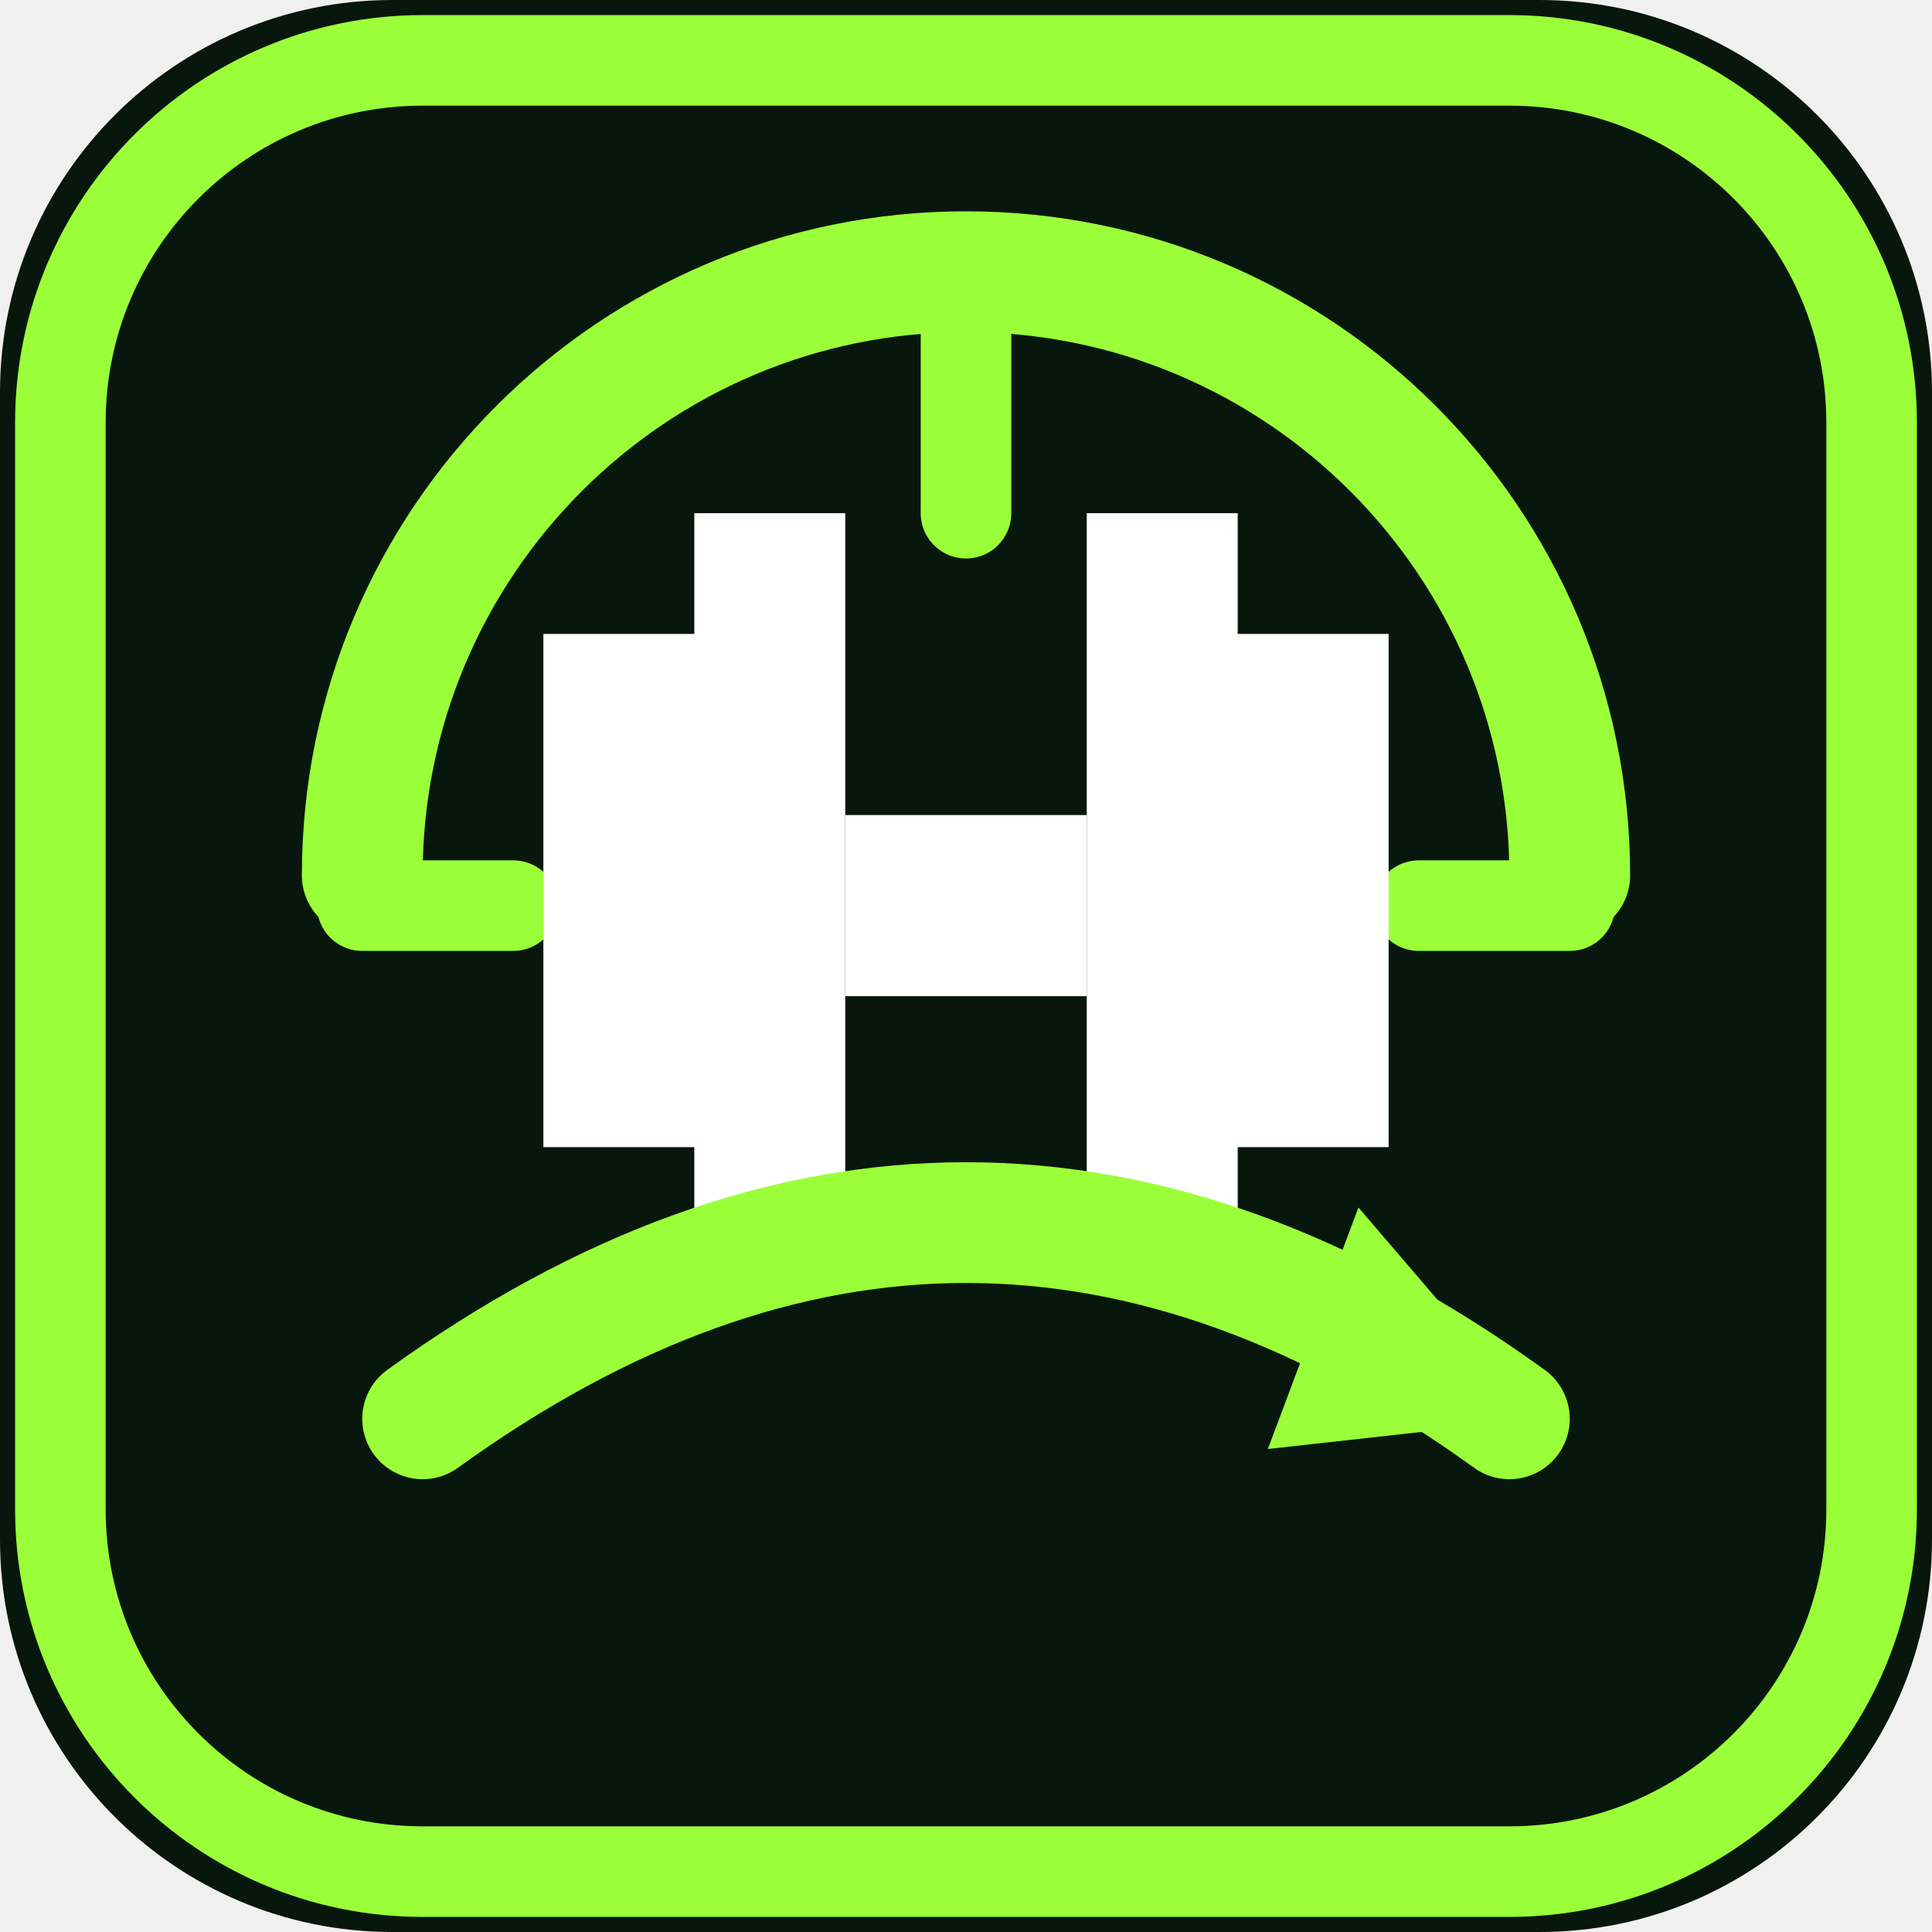
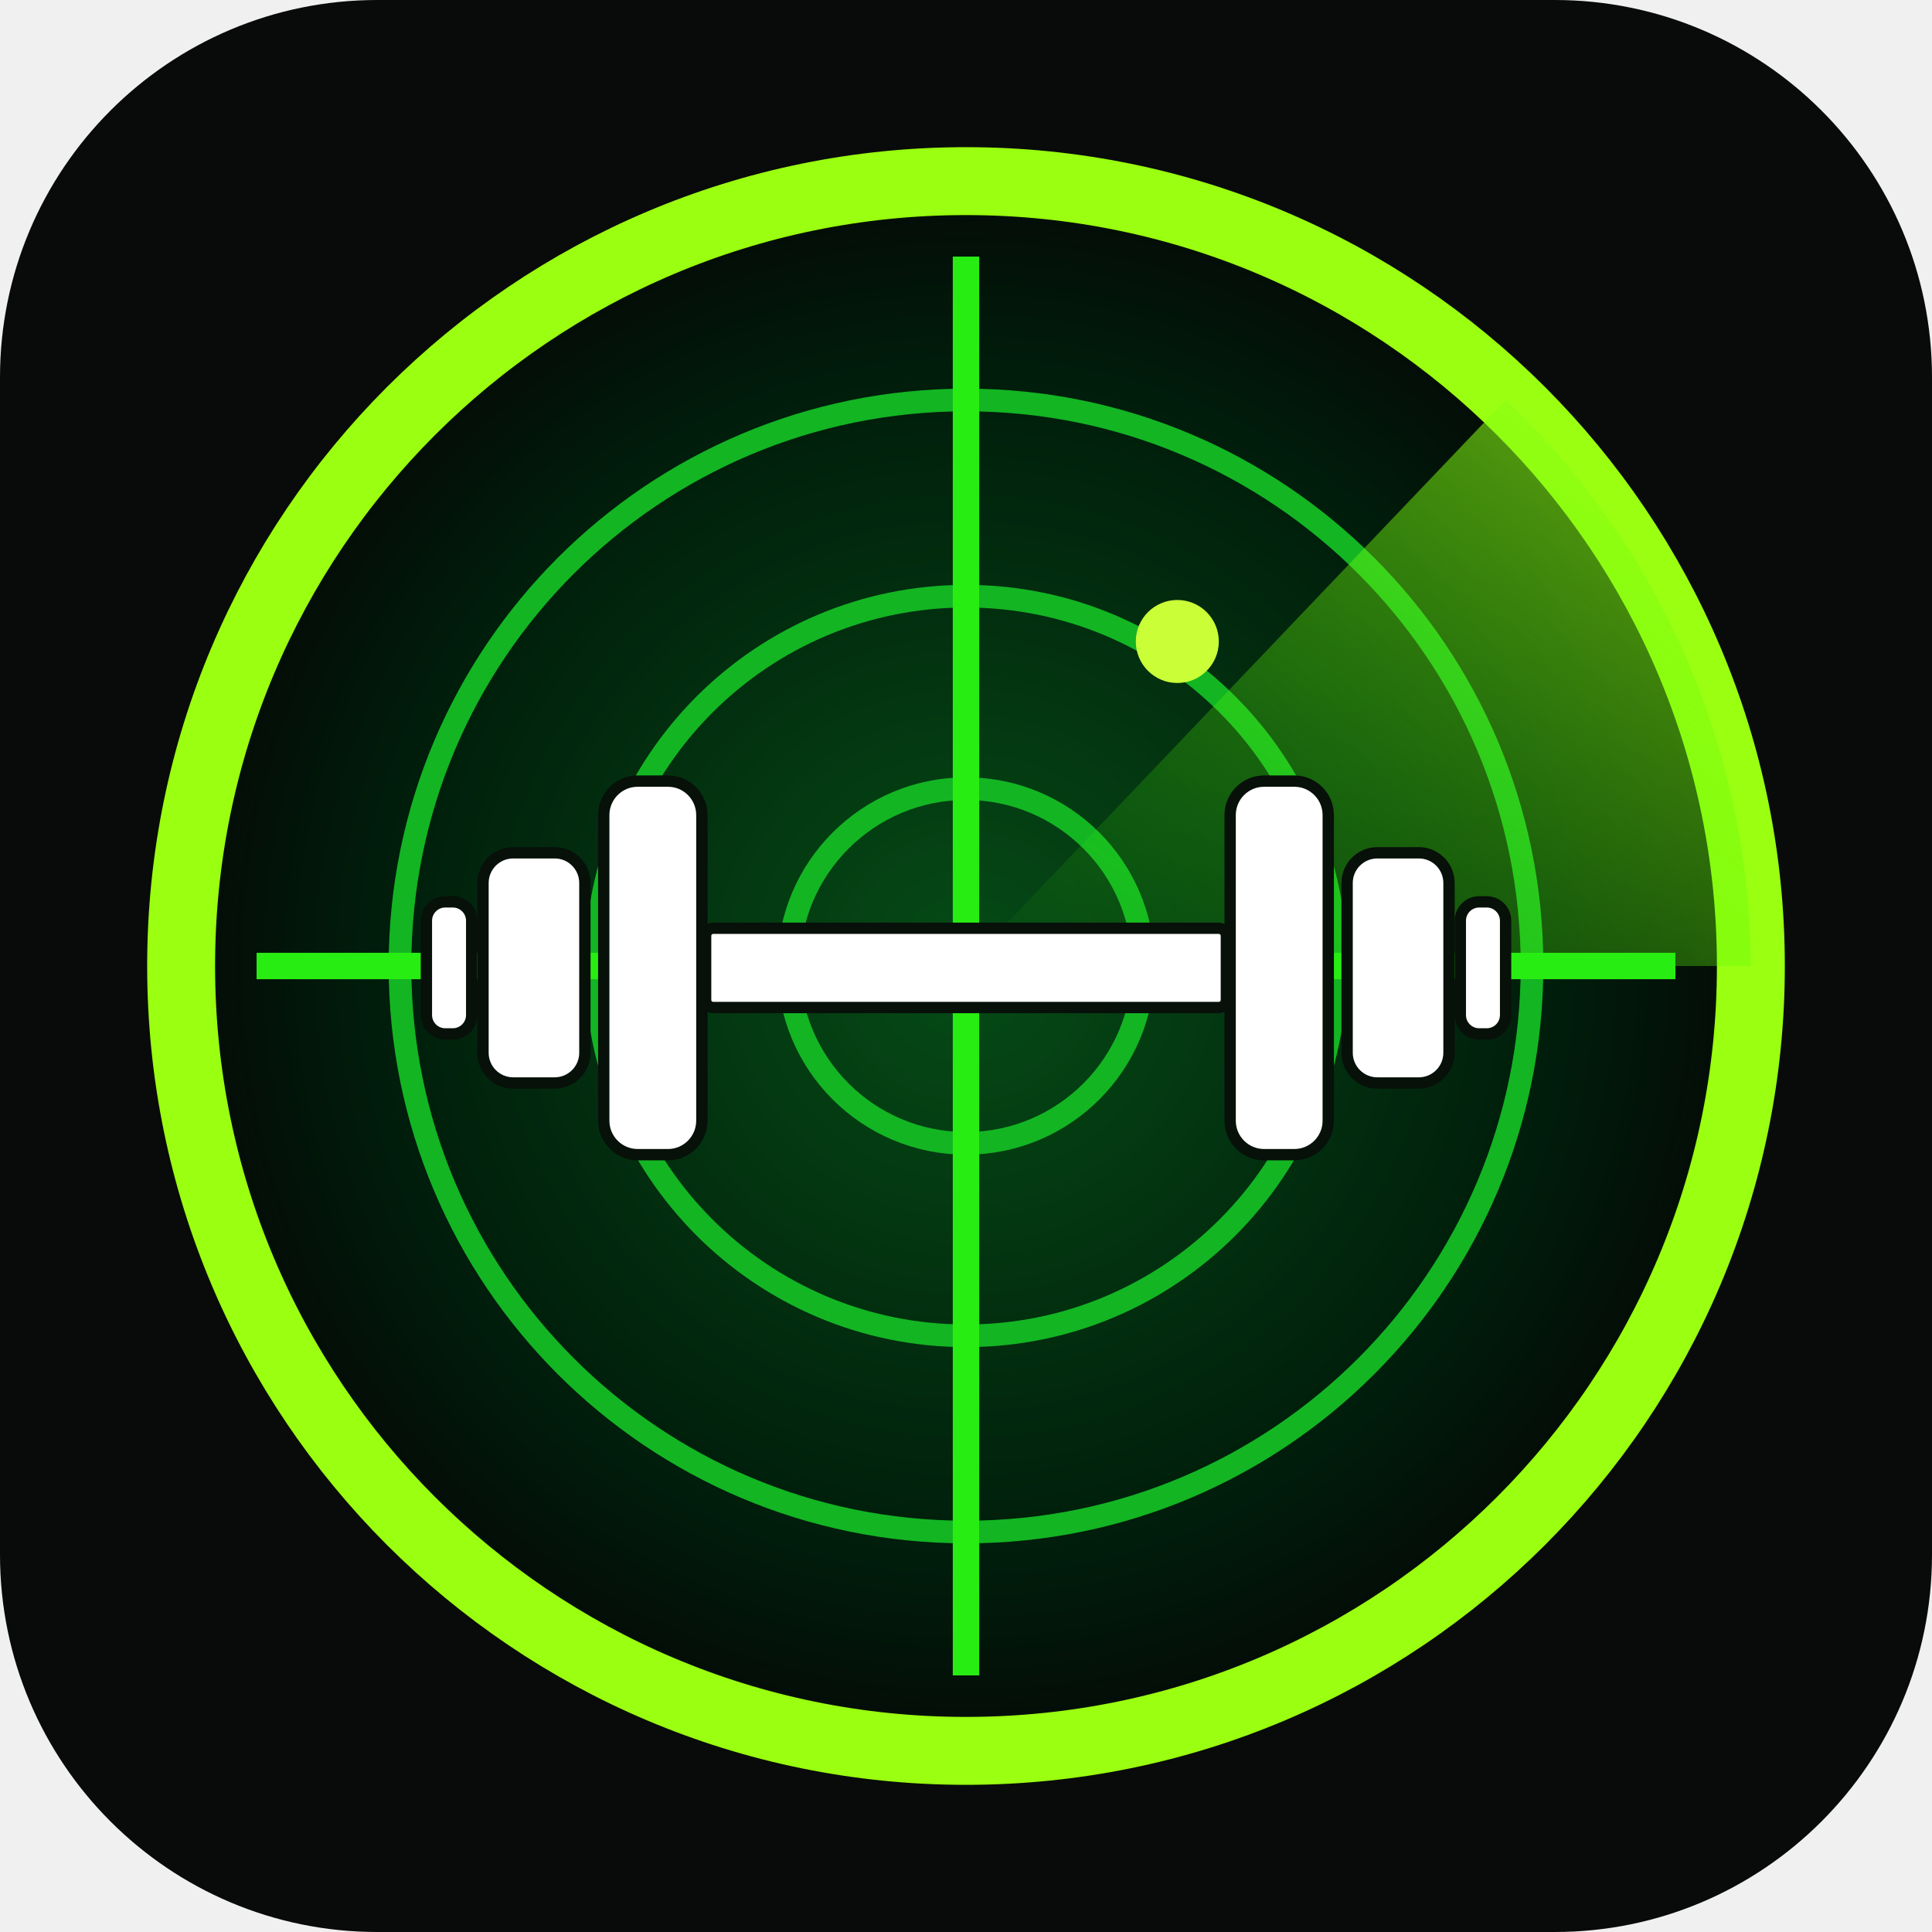
- <svg xmlns="http://www.w3.org/2000/svg" viewBox="0 0 64 64">
-   <rect width="64" height="64" rx="13" fill="#08170d" />
-   <rect x="2" y="2" width="60" height="60" rx="12" fill="none" stroke="#9aff38" stroke-width="3" />
-   <path d="M12 29A20 20 0 0 1 52 29" fill="none" stroke="#9aff38" stroke-width="4" stroke-linecap="round" />
-   <path d="M32 10v7" stroke="#9aff38" stroke-width="3" stroke-linecap="round" />
-   <path d="M12 30h5m30 0h5" stroke="#9aff38" stroke-width="3" stroke-linecap="round" />
-   <path d="M18 21h5v-4h5v25h-5v-4h-5zm28 0h-5v-4h-5v25h5v-4h5z" fill="#fff" />
-   <path d="M28 27h8v6h-8z" fill="#fff" />
-   <path d="M14 47q18-13 36 0" fill="none" stroke="#9aff38" stroke-width="4" stroke-linecap="round" />
-   <path d="m45 40 6 7-9 1" fill="#9aff38" />
+ <svg xmlns="http://www.w3.org/2000/svg" viewBox="0 0 512 512">
+   <defs>
+     <radialGradient id="bg">
+       <stop stop-color="#064b16" />
+       <stop offset=".75" stop-color="#001d0b" />
+       <stop offset="1" stop-color="#050a07" />
+     </radialGradient>
+     <linearGradient id="beam" x1="0" x2="1" y1="1" y2="0">
+       <stop stop-color="#28f500" stop-opacity="0" />
+       <stop offset="1" stop-color="#9dff16" stop-opacity=".7" />
+     </linearGradient>
+   </defs>
+   <rect width="512" height="512" rx="100" fill="#080b0a" />
+   <circle cx="256" cy="256" r="208" fill="url(#bg)" stroke="#9aff10" stroke-width="18" />
+   <g fill="none" stroke="#13b523" stroke-width="6">
+     <circle cx="256" cy="256" r="150" />
+     <circle cx="256" cy="256" r="98" />
+     <circle cx="256" cy="256" r="47" />
+   </g>
+   <path d="M256 256 399 106 A208 208 0 0 1 464 256Z" fill="url(#beam)" />
+   <path d="M256 68v376M68 256h376" stroke="#28ed12" stroke-width="7" />
+   <circle cx="312" cy="170" r="11" fill="#caff38" />
+   <g fill="#fff" stroke="#071009" stroke-width="3">
+     <rect x="187" y="246" width="138" height="21" rx="2" />
+     <rect x="160" y="207" width="26" height="99" rx="9" />
+     <rect x="128" y="226" width="27" height="61" rx="8" />
+     <rect x="113" y="239" width="12" height="35" rx="5" />
+     <rect x="326" y="207" width="26" height="99" rx="9" />
+     <rect x="357" y="226" width="27" height="61" rx="8" />
+     <rect x="387" y="239" width="12" height="35" rx="5" />
+   </g>
</svg>
